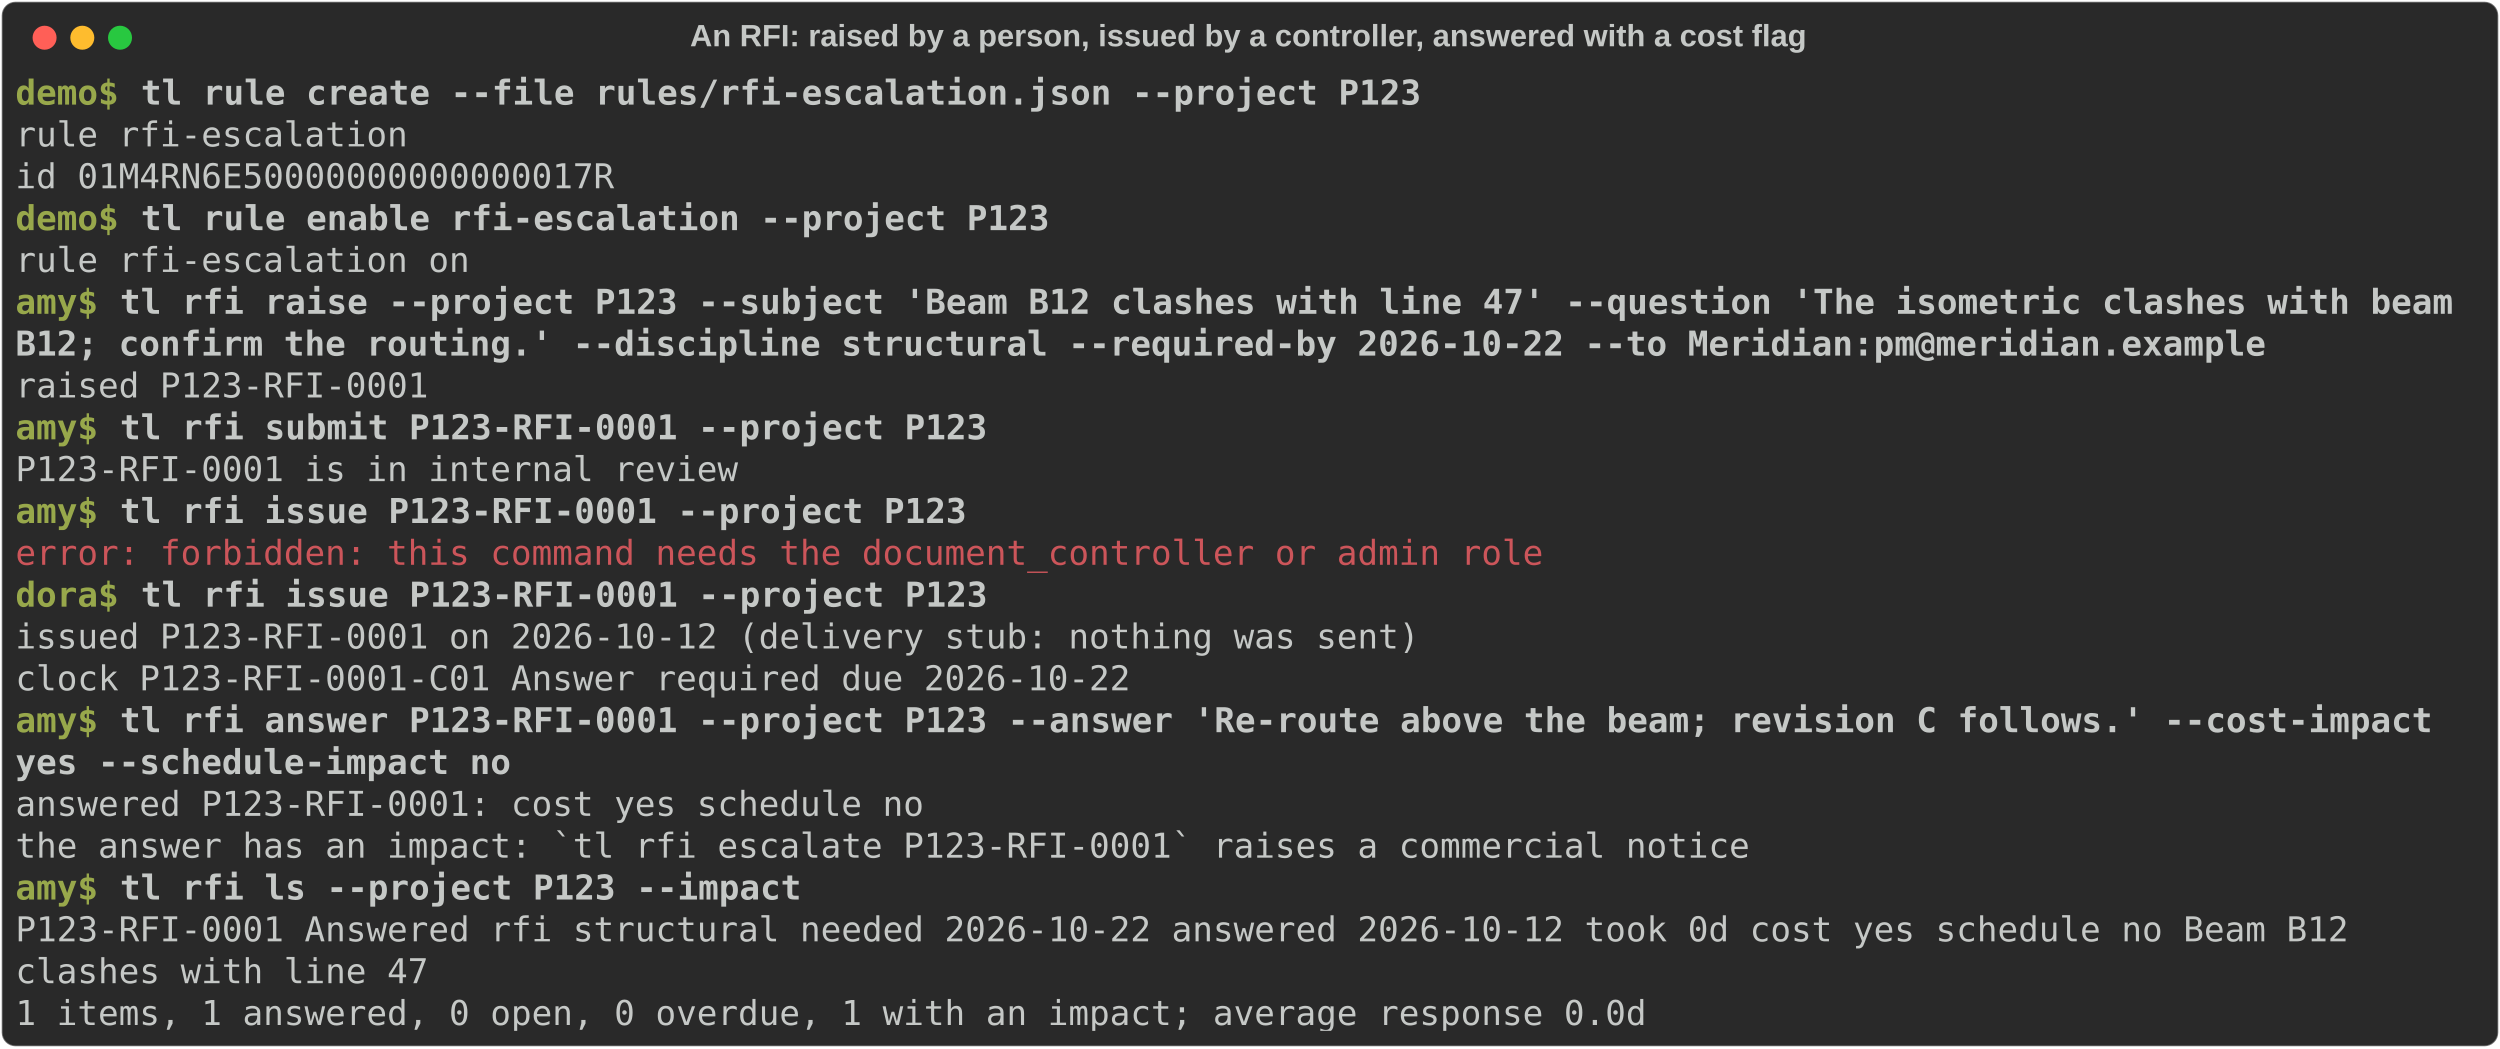
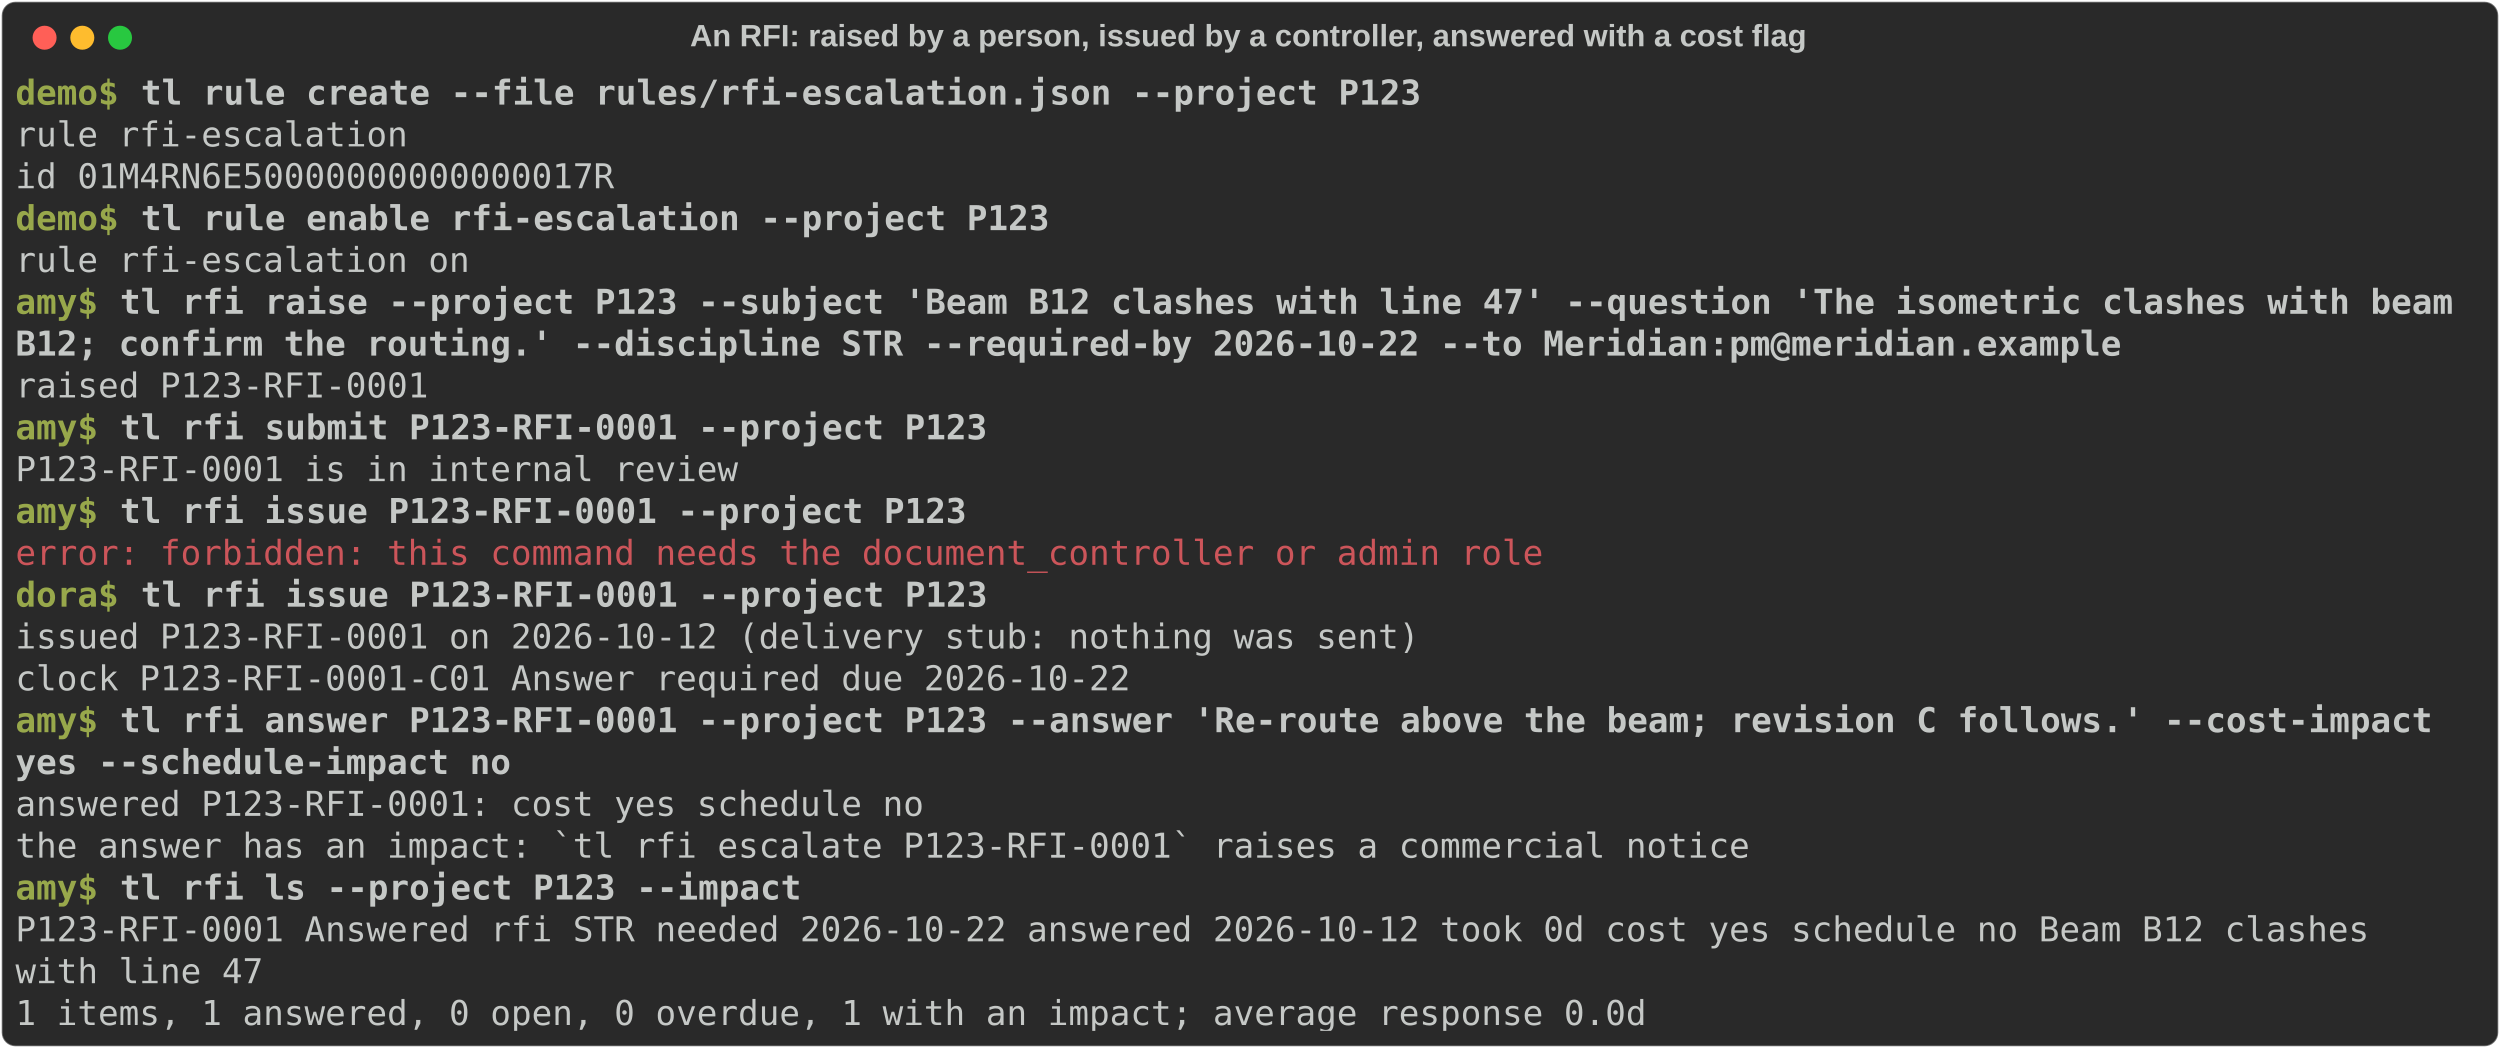
<svg xmlns="http://www.w3.org/2000/svg" class="rich-terminal" viewBox="0 0 1458 611.2">
  <style>

    
    

-     .terminal-1765515640-matrix {
+     .terminal-2847120056-matrix {
        font-family: Fira Code, monospace;
        font-size: 20px;
        line-height: 24.4px;
        font-variant-east-asian: full-width;
    }

-     .terminal-1765515640-title {
+     .terminal-2847120056-title {
        font-size: 18px;
        font-weight: bold;
        font-family: arial;
    }

-     .terminal-1765515640-r1 { fill: #98a84b;font-weight: bold }
- .terminal-1765515640-r2 { fill: #c5c8c6;font-weight: bold }
- .terminal-1765515640-r3 { fill: #c5c8c6 }
- .terminal-1765515640-r4 { fill: #cc555a }
+     .terminal-2847120056-r1 { fill: #98a84b;font-weight: bold }
+ .terminal-2847120056-r2 { fill: #c5c8c6;font-weight: bold }
+ .terminal-2847120056-r3 { fill: #c5c8c6 }
+ .terminal-2847120056-r4 { fill: #cc555a }
    </style>
  <defs>
-     <clipPath id="terminal-1765515640-clip-terminal">
+     <clipPath id="terminal-2847120056-clip-terminal">
      <rect x="0" y="0" width="1438.6" height="560.2" />
    </clipPath>
-     <clipPath id="terminal-1765515640-line-0">
+     <clipPath id="terminal-2847120056-line-0">
      <rect x="0" y="1.5" width="1439.6" height="24.65" />
    </clipPath>
-     <clipPath id="terminal-1765515640-line-1">
+     <clipPath id="terminal-2847120056-line-1">
      <rect x="0" y="25.9" width="1439.6" height="24.65" />
    </clipPath>
-     <clipPath id="terminal-1765515640-line-2">
+     <clipPath id="terminal-2847120056-line-2">
      <rect x="0" y="50.3" width="1439.6" height="24.65" />
    </clipPath>
-     <clipPath id="terminal-1765515640-line-3">
+     <clipPath id="terminal-2847120056-line-3">
      <rect x="0" y="74.7" width="1439.6" height="24.65" />
    </clipPath>
-     <clipPath id="terminal-1765515640-line-4">
+     <clipPath id="terminal-2847120056-line-4">
      <rect x="0" y="99.1" width="1439.6" height="24.65" />
    </clipPath>
-     <clipPath id="terminal-1765515640-line-5">
+     <clipPath id="terminal-2847120056-line-5">
      <rect x="0" y="123.5" width="1439.6" height="24.65" />
    </clipPath>
-     <clipPath id="terminal-1765515640-line-6">
+     <clipPath id="terminal-2847120056-line-6">
      <rect x="0" y="147.9" width="1439.6" height="24.65" />
    </clipPath>
-     <clipPath id="terminal-1765515640-line-7">
+     <clipPath id="terminal-2847120056-line-7">
      <rect x="0" y="172.3" width="1439.6" height="24.65" />
    </clipPath>
-     <clipPath id="terminal-1765515640-line-8">
+     <clipPath id="terminal-2847120056-line-8">
      <rect x="0" y="196.7" width="1439.6" height="24.65" />
    </clipPath>
-     <clipPath id="terminal-1765515640-line-9">
+     <clipPath id="terminal-2847120056-line-9">
      <rect x="0" y="221.1" width="1439.6" height="24.65" />
    </clipPath>
-     <clipPath id="terminal-1765515640-line-10">
+     <clipPath id="terminal-2847120056-line-10">
      <rect x="0" y="245.5" width="1439.6" height="24.65" />
    </clipPath>
-     <clipPath id="terminal-1765515640-line-11">
+     <clipPath id="terminal-2847120056-line-11">
      <rect x="0" y="269.9" width="1439.6" height="24.65" />
    </clipPath>
-     <clipPath id="terminal-1765515640-line-12">
+     <clipPath id="terminal-2847120056-line-12">
      <rect x="0" y="294.3" width="1439.6" height="24.65" />
    </clipPath>
-     <clipPath id="terminal-1765515640-line-13">
+     <clipPath id="terminal-2847120056-line-13">
      <rect x="0" y="318.7" width="1439.6" height="24.65" />
    </clipPath>
-     <clipPath id="terminal-1765515640-line-14">
+     <clipPath id="terminal-2847120056-line-14">
      <rect x="0" y="343.1" width="1439.6" height="24.65" />
    </clipPath>
-     <clipPath id="terminal-1765515640-line-15">
+     <clipPath id="terminal-2847120056-line-15">
      <rect x="0" y="367.5" width="1439.6" height="24.65" />
    </clipPath>
-     <clipPath id="terminal-1765515640-line-16">
+     <clipPath id="terminal-2847120056-line-16">
      <rect x="0" y="391.9" width="1439.6" height="24.65" />
    </clipPath>
-     <clipPath id="terminal-1765515640-line-17">
+     <clipPath id="terminal-2847120056-line-17">
      <rect x="0" y="416.3" width="1439.6" height="24.65" />
    </clipPath>
-     <clipPath id="terminal-1765515640-line-18">
+     <clipPath id="terminal-2847120056-line-18">
      <rect x="0" y="440.7" width="1439.6" height="24.65" />
    </clipPath>
-     <clipPath id="terminal-1765515640-line-19">
+     <clipPath id="terminal-2847120056-line-19">
      <rect x="0" y="465.1" width="1439.6" height="24.65" />
    </clipPath>
-     <clipPath id="terminal-1765515640-line-20">
+     <clipPath id="terminal-2847120056-line-20">
      <rect x="0" y="489.5" width="1439.6" height="24.65" />
    </clipPath>
-     <clipPath id="terminal-1765515640-line-21">
+     <clipPath id="terminal-2847120056-line-21">
      <rect x="0" y="513.9" width="1439.6" height="24.65" />
    </clipPath>
  </defs>
  <rect fill="#292929" stroke="rgba(255,255,255,0.35)" stroke-width="1" x="1" y="1" width="1456" height="609.2" rx="8" />
-   <text class="terminal-1765515640-title" fill="#c5c8c6" text-anchor="middle" x="728" y="27">An RFI: raised by a person, issued by a controller, answered with a cost flag</text>
+   <text class="terminal-2847120056-title" fill="#c5c8c6" text-anchor="middle" x="728" y="27">An RFI: raised by a person, issued by a controller, answered with a cost flag</text>
  <g transform="translate(26,22)">
    <circle cx="0" cy="0" r="7" fill="#ff5f57" />
    <circle cx="22" cy="0" r="7" fill="#febc2e" />
    <circle cx="44" cy="0" r="7" fill="#28c840" />
  </g>
-   <g transform="translate(9, 41)" clip-path="url(#terminal-1765515640-clip-terminal)">
-     <g class="terminal-1765515640-matrix">
-       <text class="terminal-1765515640-r1" x="0" y="20" textLength="73.2" clip-path="url(#terminal-1765515640-line-0)">demo$ </text>
-       <text class="terminal-1765515640-r2" x="73.2" y="20" textLength="756.4" clip-path="url(#terminal-1765515640-line-0)">tl rule create --file rules/rfi-escalation.json --project P123</text>
-       <text class="terminal-1765515640-r3" x="1439.6" y="20" textLength="12.2" clip-path="url(#terminal-1765515640-line-0)">
+   <g transform="translate(9, 41)" clip-path="url(#terminal-2847120056-clip-terminal)">
+     <g class="terminal-2847120056-matrix">
+       <text class="terminal-2847120056-r1" x="0" y="20" textLength="73.2" clip-path="url(#terminal-2847120056-line-0)">demo$ </text>
+       <text class="terminal-2847120056-r2" x="73.2" y="20" textLength="756.4" clip-path="url(#terminal-2847120056-line-0)">tl rule create --file rules/rfi-escalation.json --project P123</text>
+       <text class="terminal-2847120056-r3" x="1439.6" y="20" textLength="12.2" clip-path="url(#terminal-2847120056-line-0)">
</text>
-       <text class="terminal-1765515640-r3" x="0" y="44.4" textLength="231.8" clip-path="url(#terminal-1765515640-line-1)">rule rfi-escalation</text>
-       <text class="terminal-1765515640-r3" x="1439.6" y="44.4" textLength="12.2" clip-path="url(#terminal-1765515640-line-1)">
+       <text class="terminal-2847120056-r3" x="0" y="44.4" textLength="231.8" clip-path="url(#terminal-2847120056-line-1)">rule rfi-escalation</text>
+       <text class="terminal-2847120056-r3" x="1439.6" y="44.4" textLength="12.2" clip-path="url(#terminal-2847120056-line-1)">
</text>
-       <text class="terminal-1765515640-r3" x="0" y="68.8" textLength="353.8" clip-path="url(#terminal-1765515640-line-2)">id 01M4RN6E50000000000000017R</text>
-       <text class="terminal-1765515640-r3" x="1439.6" y="68.8" textLength="12.2" clip-path="url(#terminal-1765515640-line-2)">
+       <text class="terminal-2847120056-r3" x="0" y="68.8" textLength="353.8" clip-path="url(#terminal-2847120056-line-2)">id 01M4RN6E50000000000000017R</text>
+       <text class="terminal-2847120056-r3" x="1439.6" y="68.8" textLength="12.2" clip-path="url(#terminal-2847120056-line-2)">
</text>
-       <text class="terminal-1765515640-r1" x="0" y="93.2" textLength="73.2" clip-path="url(#terminal-1765515640-line-3)">demo$ </text>
-       <text class="terminal-1765515640-r2" x="73.2" y="93.2" textLength="536.8" clip-path="url(#terminal-1765515640-line-3)">tl rule enable rfi-escalation --project P123</text>
-       <text class="terminal-1765515640-r3" x="1439.6" y="93.2" textLength="12.2" clip-path="url(#terminal-1765515640-line-3)">
+       <text class="terminal-2847120056-r1" x="0" y="93.2" textLength="73.2" clip-path="url(#terminal-2847120056-line-3)">demo$ </text>
+       <text class="terminal-2847120056-r2" x="73.2" y="93.2" textLength="536.8" clip-path="url(#terminal-2847120056-line-3)">tl rule enable rfi-escalation --project P123</text>
+       <text class="terminal-2847120056-r3" x="1439.6" y="93.2" textLength="12.2" clip-path="url(#terminal-2847120056-line-3)">
</text>
-       <text class="terminal-1765515640-r3" x="0" y="117.6" textLength="268.4" clip-path="url(#terminal-1765515640-line-4)">rule rfi-escalation on</text>
-       <text class="terminal-1765515640-r3" x="1439.6" y="117.6" textLength="12.2" clip-path="url(#terminal-1765515640-line-4)">
+       <text class="terminal-2847120056-r3" x="0" y="117.6" textLength="268.4" clip-path="url(#terminal-2847120056-line-4)">rule rfi-escalation on</text>
+       <text class="terminal-2847120056-r3" x="1439.6" y="117.6" textLength="12.2" clip-path="url(#terminal-2847120056-line-4)">
</text>
-       <text class="terminal-1765515640-r1" x="0" y="142" textLength="61" clip-path="url(#terminal-1765515640-line-5)">amy$ </text>
-       <text class="terminal-1765515640-r2" x="61" y="142" textLength="1378.6" clip-path="url(#terminal-1765515640-line-5)">tl rfi raise --project P123 --subject 'Beam B12 clashes with line 47' --question 'The isometric clashes with beam</text>
-       <text class="terminal-1765515640-r3" x="1439.6" y="142" textLength="12.2" clip-path="url(#terminal-1765515640-line-5)">
+       <text class="terminal-2847120056-r1" x="0" y="142" textLength="61" clip-path="url(#terminal-2847120056-line-5)">amy$ </text>
+       <text class="terminal-2847120056-r2" x="61" y="142" textLength="1378.6" clip-path="url(#terminal-2847120056-line-5)">tl rfi raise --project P123 --subject 'Beam B12 clashes with line 47' --question 'The isometric clashes with beam</text>
+       <text class="terminal-2847120056-r3" x="1439.6" y="142" textLength="12.2" clip-path="url(#terminal-2847120056-line-5)">
</text>
-       <text class="terminal-1765515640-r2" x="0" y="166.4" textLength="1329.8" clip-path="url(#terminal-1765515640-line-6)">B12; confirm the routing.' --discipline structural --required-by 2026-10-22 --to Meridian:pm@meridian.example</text>
-       <text class="terminal-1765515640-r3" x="1439.6" y="166.4" textLength="12.2" clip-path="url(#terminal-1765515640-line-6)">
+       <text class="terminal-2847120056-r2" x="0" y="166.4" textLength="1244.4" clip-path="url(#terminal-2847120056-line-6)">B12; confirm the routing.' --discipline STR --required-by 2026-10-22 --to Meridian:pm@meridian.example</text>
+       <text class="terminal-2847120056-r3" x="1439.6" y="166.4" textLength="12.2" clip-path="url(#terminal-2847120056-line-6)">
</text>
-       <text class="terminal-1765515640-r3" x="0" y="190.8" textLength="244" clip-path="url(#terminal-1765515640-line-7)">raised P123-RFI-0001</text>
-       <text class="terminal-1765515640-r3" x="1439.6" y="190.8" textLength="12.2" clip-path="url(#terminal-1765515640-line-7)">
+       <text class="terminal-2847120056-r3" x="0" y="190.8" textLength="244" clip-path="url(#terminal-2847120056-line-7)">raised P123-RFI-0001</text>
+       <text class="terminal-2847120056-r3" x="1439.6" y="190.8" textLength="12.2" clip-path="url(#terminal-2847120056-line-7)">
</text>
-       <text class="terminal-1765515640-r1" x="0" y="215.2" textLength="61" clip-path="url(#terminal-1765515640-line-8)">amy$ </text>
-       <text class="terminal-1765515640-r2" x="61" y="215.2" textLength="512.4" clip-path="url(#terminal-1765515640-line-8)">tl rfi submit P123-RFI-0001 --project P123</text>
-       <text class="terminal-1765515640-r3" x="1439.6" y="215.2" textLength="12.2" clip-path="url(#terminal-1765515640-line-8)">
+       <text class="terminal-2847120056-r1" x="0" y="215.2" textLength="61" clip-path="url(#terminal-2847120056-line-8)">amy$ </text>
+       <text class="terminal-2847120056-r2" x="61" y="215.2" textLength="512.4" clip-path="url(#terminal-2847120056-line-8)">tl rfi submit P123-RFI-0001 --project P123</text>
+       <text class="terminal-2847120056-r3" x="1439.6" y="215.2" textLength="12.2" clip-path="url(#terminal-2847120056-line-8)">
</text>
-       <text class="terminal-1765515640-r3" x="0" y="239.6" textLength="427" clip-path="url(#terminal-1765515640-line-9)">P123-RFI-0001 is in internal review</text>
-       <text class="terminal-1765515640-r3" x="1439.6" y="239.6" textLength="12.2" clip-path="url(#terminal-1765515640-line-9)">
+       <text class="terminal-2847120056-r3" x="0" y="239.6" textLength="427" clip-path="url(#terminal-2847120056-line-9)">P123-RFI-0001 is in internal review</text>
+       <text class="terminal-2847120056-r3" x="1439.6" y="239.6" textLength="12.2" clip-path="url(#terminal-2847120056-line-9)">
</text>
-       <text class="terminal-1765515640-r1" x="0" y="264" textLength="61" clip-path="url(#terminal-1765515640-line-10)">amy$ </text>
-       <text class="terminal-1765515640-r2" x="61" y="264" textLength="500.2" clip-path="url(#terminal-1765515640-line-10)">tl rfi issue P123-RFI-0001 --project P123</text>
-       <text class="terminal-1765515640-r3" x="1439.6" y="264" textLength="12.2" clip-path="url(#terminal-1765515640-line-10)">
+       <text class="terminal-2847120056-r1" x="0" y="264" textLength="61" clip-path="url(#terminal-2847120056-line-10)">amy$ </text>
+       <text class="terminal-2847120056-r2" x="61" y="264" textLength="500.2" clip-path="url(#terminal-2847120056-line-10)">tl rfi issue P123-RFI-0001 --project P123</text>
+       <text class="terminal-2847120056-r3" x="1439.6" y="264" textLength="12.2" clip-path="url(#terminal-2847120056-line-10)">
</text>
-       <text class="terminal-1765515640-r4" x="0" y="288.4" textLength="902.8" clip-path="url(#terminal-1765515640-line-11)">error: forbidden: this command needs the document_controller or admin role</text>
-       <text class="terminal-1765515640-r3" x="1439.6" y="288.4" textLength="12.2" clip-path="url(#terminal-1765515640-line-11)">
+       <text class="terminal-2847120056-r4" x="0" y="288.4" textLength="902.8" clip-path="url(#terminal-2847120056-line-11)">error: forbidden: this command needs the document_controller or admin role</text>
+       <text class="terminal-2847120056-r3" x="1439.6" y="288.4" textLength="12.2" clip-path="url(#terminal-2847120056-line-11)">
</text>
-       <text class="terminal-1765515640-r1" x="0" y="312.8" textLength="73.2" clip-path="url(#terminal-1765515640-line-12)">dora$ </text>
-       <text class="terminal-1765515640-r2" x="73.2" y="312.8" textLength="500.2" clip-path="url(#terminal-1765515640-line-12)">tl rfi issue P123-RFI-0001 --project P123</text>
-       <text class="terminal-1765515640-r3" x="1439.6" y="312.8" textLength="12.2" clip-path="url(#terminal-1765515640-line-12)">
+       <text class="terminal-2847120056-r1" x="0" y="312.8" textLength="73.2" clip-path="url(#terminal-2847120056-line-12)">dora$ </text>
+       <text class="terminal-2847120056-r2" x="73.2" y="312.8" textLength="500.2" clip-path="url(#terminal-2847120056-line-12)">tl rfi issue P123-RFI-0001 --project P123</text>
+       <text class="terminal-2847120056-r3" x="1439.6" y="312.8" textLength="12.2" clip-path="url(#terminal-2847120056-line-12)">
</text>
-       <text class="terminal-1765515640-r3" x="0" y="337.2" textLength="829.6" clip-path="url(#terminal-1765515640-line-13)">issued P123-RFI-0001 on 2026-10-12 (delivery stub: nothing was sent)</text>
-       <text class="terminal-1765515640-r3" x="1439.6" y="337.2" textLength="12.2" clip-path="url(#terminal-1765515640-line-13)">
+       <text class="terminal-2847120056-r3" x="0" y="337.2" textLength="829.6" clip-path="url(#terminal-2847120056-line-13)">issued P123-RFI-0001 on 2026-10-12 (delivery stub: nothing was sent)</text>
+       <text class="terminal-2847120056-r3" x="1439.6" y="337.2" textLength="12.2" clip-path="url(#terminal-2847120056-line-13)">
</text>
-       <text class="terminal-1765515640-r3" x="0" y="361.6" textLength="658.8" clip-path="url(#terminal-1765515640-line-14)">clock P123-RFI-0001-C01 Answer required due 2026-10-22</text>
-       <text class="terminal-1765515640-r3" x="1439.6" y="361.6" textLength="12.2" clip-path="url(#terminal-1765515640-line-14)">
+       <text class="terminal-2847120056-r3" x="0" y="361.6" textLength="658.8" clip-path="url(#terminal-2847120056-line-14)">clock P123-RFI-0001-C01 Answer required due 2026-10-22</text>
+       <text class="terminal-2847120056-r3" x="1439.6" y="361.6" textLength="12.2" clip-path="url(#terminal-2847120056-line-14)">
</text>
-       <text class="terminal-1765515640-r1" x="0" y="386" textLength="61" clip-path="url(#terminal-1765515640-line-15)">amy$ </text>
-       <text class="terminal-1765515640-r2" x="61" y="386" textLength="1378.6" clip-path="url(#terminal-1765515640-line-15)">tl rfi answer P123-RFI-0001 --project P123 --answer 'Re-route above the beam; revision C follows.' --cost-impact </text>
-       <text class="terminal-1765515640-r3" x="1439.6" y="386" textLength="12.2" clip-path="url(#terminal-1765515640-line-15)">
+       <text class="terminal-2847120056-r1" x="0" y="386" textLength="61" clip-path="url(#terminal-2847120056-line-15)">amy$ </text>
+       <text class="terminal-2847120056-r2" x="61" y="386" textLength="1378.6" clip-path="url(#terminal-2847120056-line-15)">tl rfi answer P123-RFI-0001 --project P123 --answer 'Re-route above the beam; revision C follows.' --cost-impact </text>
+       <text class="terminal-2847120056-r3" x="1439.6" y="386" textLength="12.2" clip-path="url(#terminal-2847120056-line-15)">
</text>
-       <text class="terminal-1765515640-r2" x="0" y="410.4" textLength="292.8" clip-path="url(#terminal-1765515640-line-16)">yes --schedule-impact no</text>
-       <text class="terminal-1765515640-r3" x="1439.6" y="410.4" textLength="12.2" clip-path="url(#terminal-1765515640-line-16)">
+       <text class="terminal-2847120056-r2" x="0" y="410.4" textLength="292.8" clip-path="url(#terminal-2847120056-line-16)">yes --schedule-impact no</text>
+       <text class="terminal-2847120056-r3" x="1439.6" y="410.4" textLength="12.2" clip-path="url(#terminal-2847120056-line-16)">
</text>
-       <text class="terminal-1765515640-r3" x="0" y="434.8" textLength="536.8" clip-path="url(#terminal-1765515640-line-17)">answered P123-RFI-0001: cost yes schedule no</text>
-       <text class="terminal-1765515640-r3" x="1439.6" y="434.8" textLength="12.2" clip-path="url(#terminal-1765515640-line-17)">
+       <text class="terminal-2847120056-r3" x="0" y="434.8" textLength="536.8" clip-path="url(#terminal-2847120056-line-17)">answered P123-RFI-0001: cost yes schedule no</text>
+       <text class="terminal-2847120056-r3" x="1439.6" y="434.8" textLength="12.2" clip-path="url(#terminal-2847120056-line-17)">
</text>
-       <text class="terminal-1765515640-r3" x="0" y="459.2" textLength="1024.8" clip-path="url(#terminal-1765515640-line-18)">the answer has an impact: `tl rfi escalate P123-RFI-0001` raises a commercial notice</text>
-       <text class="terminal-1765515640-r3" x="1439.6" y="459.2" textLength="12.2" clip-path="url(#terminal-1765515640-line-18)">
+       <text class="terminal-2847120056-r3" x="0" y="459.2" textLength="1024.8" clip-path="url(#terminal-2847120056-line-18)">the answer has an impact: `tl rfi escalate P123-RFI-0001` raises a commercial notice</text>
+       <text class="terminal-2847120056-r3" x="1439.6" y="459.2" textLength="12.2" clip-path="url(#terminal-2847120056-line-18)">
</text>
-       <text class="terminal-1765515640-r1" x="0" y="483.6" textLength="61" clip-path="url(#terminal-1765515640-line-19)">amy$ </text>
-       <text class="terminal-1765515640-r2" x="61" y="483.6" textLength="402.6" clip-path="url(#terminal-1765515640-line-19)">tl rfi ls --project P123 --impact</text>
-       <text class="terminal-1765515640-r3" x="1439.6" y="483.6" textLength="12.2" clip-path="url(#terminal-1765515640-line-19)">
+       <text class="terminal-2847120056-r1" x="0" y="483.6" textLength="61" clip-path="url(#terminal-2847120056-line-19)">amy$ </text>
+       <text class="terminal-2847120056-r2" x="61" y="483.6" textLength="402.6" clip-path="url(#terminal-2847120056-line-19)">tl rfi ls --project P123 --impact</text>
+       <text class="terminal-2847120056-r3" x="1439.6" y="483.6" textLength="12.2" clip-path="url(#terminal-2847120056-line-19)">
</text>
-       <text class="terminal-1765515640-r3" x="0" y="508" textLength="1390.8" clip-path="url(#terminal-1765515640-line-20)">P123-RFI-0001 Answered rfi structural needed 2026-10-22 answered 2026-10-12 took 0d cost yes schedule no Beam B12 </text>
-       <text class="terminal-1765515640-r3" x="1439.6" y="508" textLength="12.2" clip-path="url(#terminal-1765515640-line-20)">
+       <text class="terminal-2847120056-r3" x="0" y="508" textLength="1403" clip-path="url(#terminal-2847120056-line-20)">P123-RFI-0001 Answered rfi STR needed 2026-10-22 answered 2026-10-12 took 0d cost yes schedule no Beam B12 clashes </text>
+       <text class="terminal-2847120056-r3" x="1439.6" y="508" textLength="12.2" clip-path="url(#terminal-2847120056-line-20)">
</text>
-       <text class="terminal-1765515640-r3" x="0" y="532.4" textLength="244" clip-path="url(#terminal-1765515640-line-21)">clashes with line 47</text>
-       <text class="terminal-1765515640-r3" x="1439.6" y="532.4" textLength="12.2" clip-path="url(#terminal-1765515640-line-21)">
+       <text class="terminal-2847120056-r3" x="0" y="532.4" textLength="146.4" clip-path="url(#terminal-2847120056-line-21)">with line 47</text>
+       <text class="terminal-2847120056-r3" x="1439.6" y="532.4" textLength="12.2" clip-path="url(#terminal-2847120056-line-21)">
</text>
-       <text class="terminal-1765515640-r3" x="0" y="556.8" textLength="963.8" clip-path="url(#terminal-1765515640-line-22)">1 items, 1 answered, 0 open, 0 overdue, 1 with an impact; average response 0.0d</text>
-       <text class="terminal-1765515640-r3" x="1439.6" y="556.8" textLength="12.2" clip-path="url(#terminal-1765515640-line-22)">
+       <text class="terminal-2847120056-r3" x="0" y="556.8" textLength="963.8" clip-path="url(#terminal-2847120056-line-22)">1 items, 1 answered, 0 open, 0 overdue, 1 with an impact; average response 0.0d</text>
+       <text class="terminal-2847120056-r3" x="1439.6" y="556.8" textLength="12.2" clip-path="url(#terminal-2847120056-line-22)">
</text>
    </g>
  </g>
</svg>
